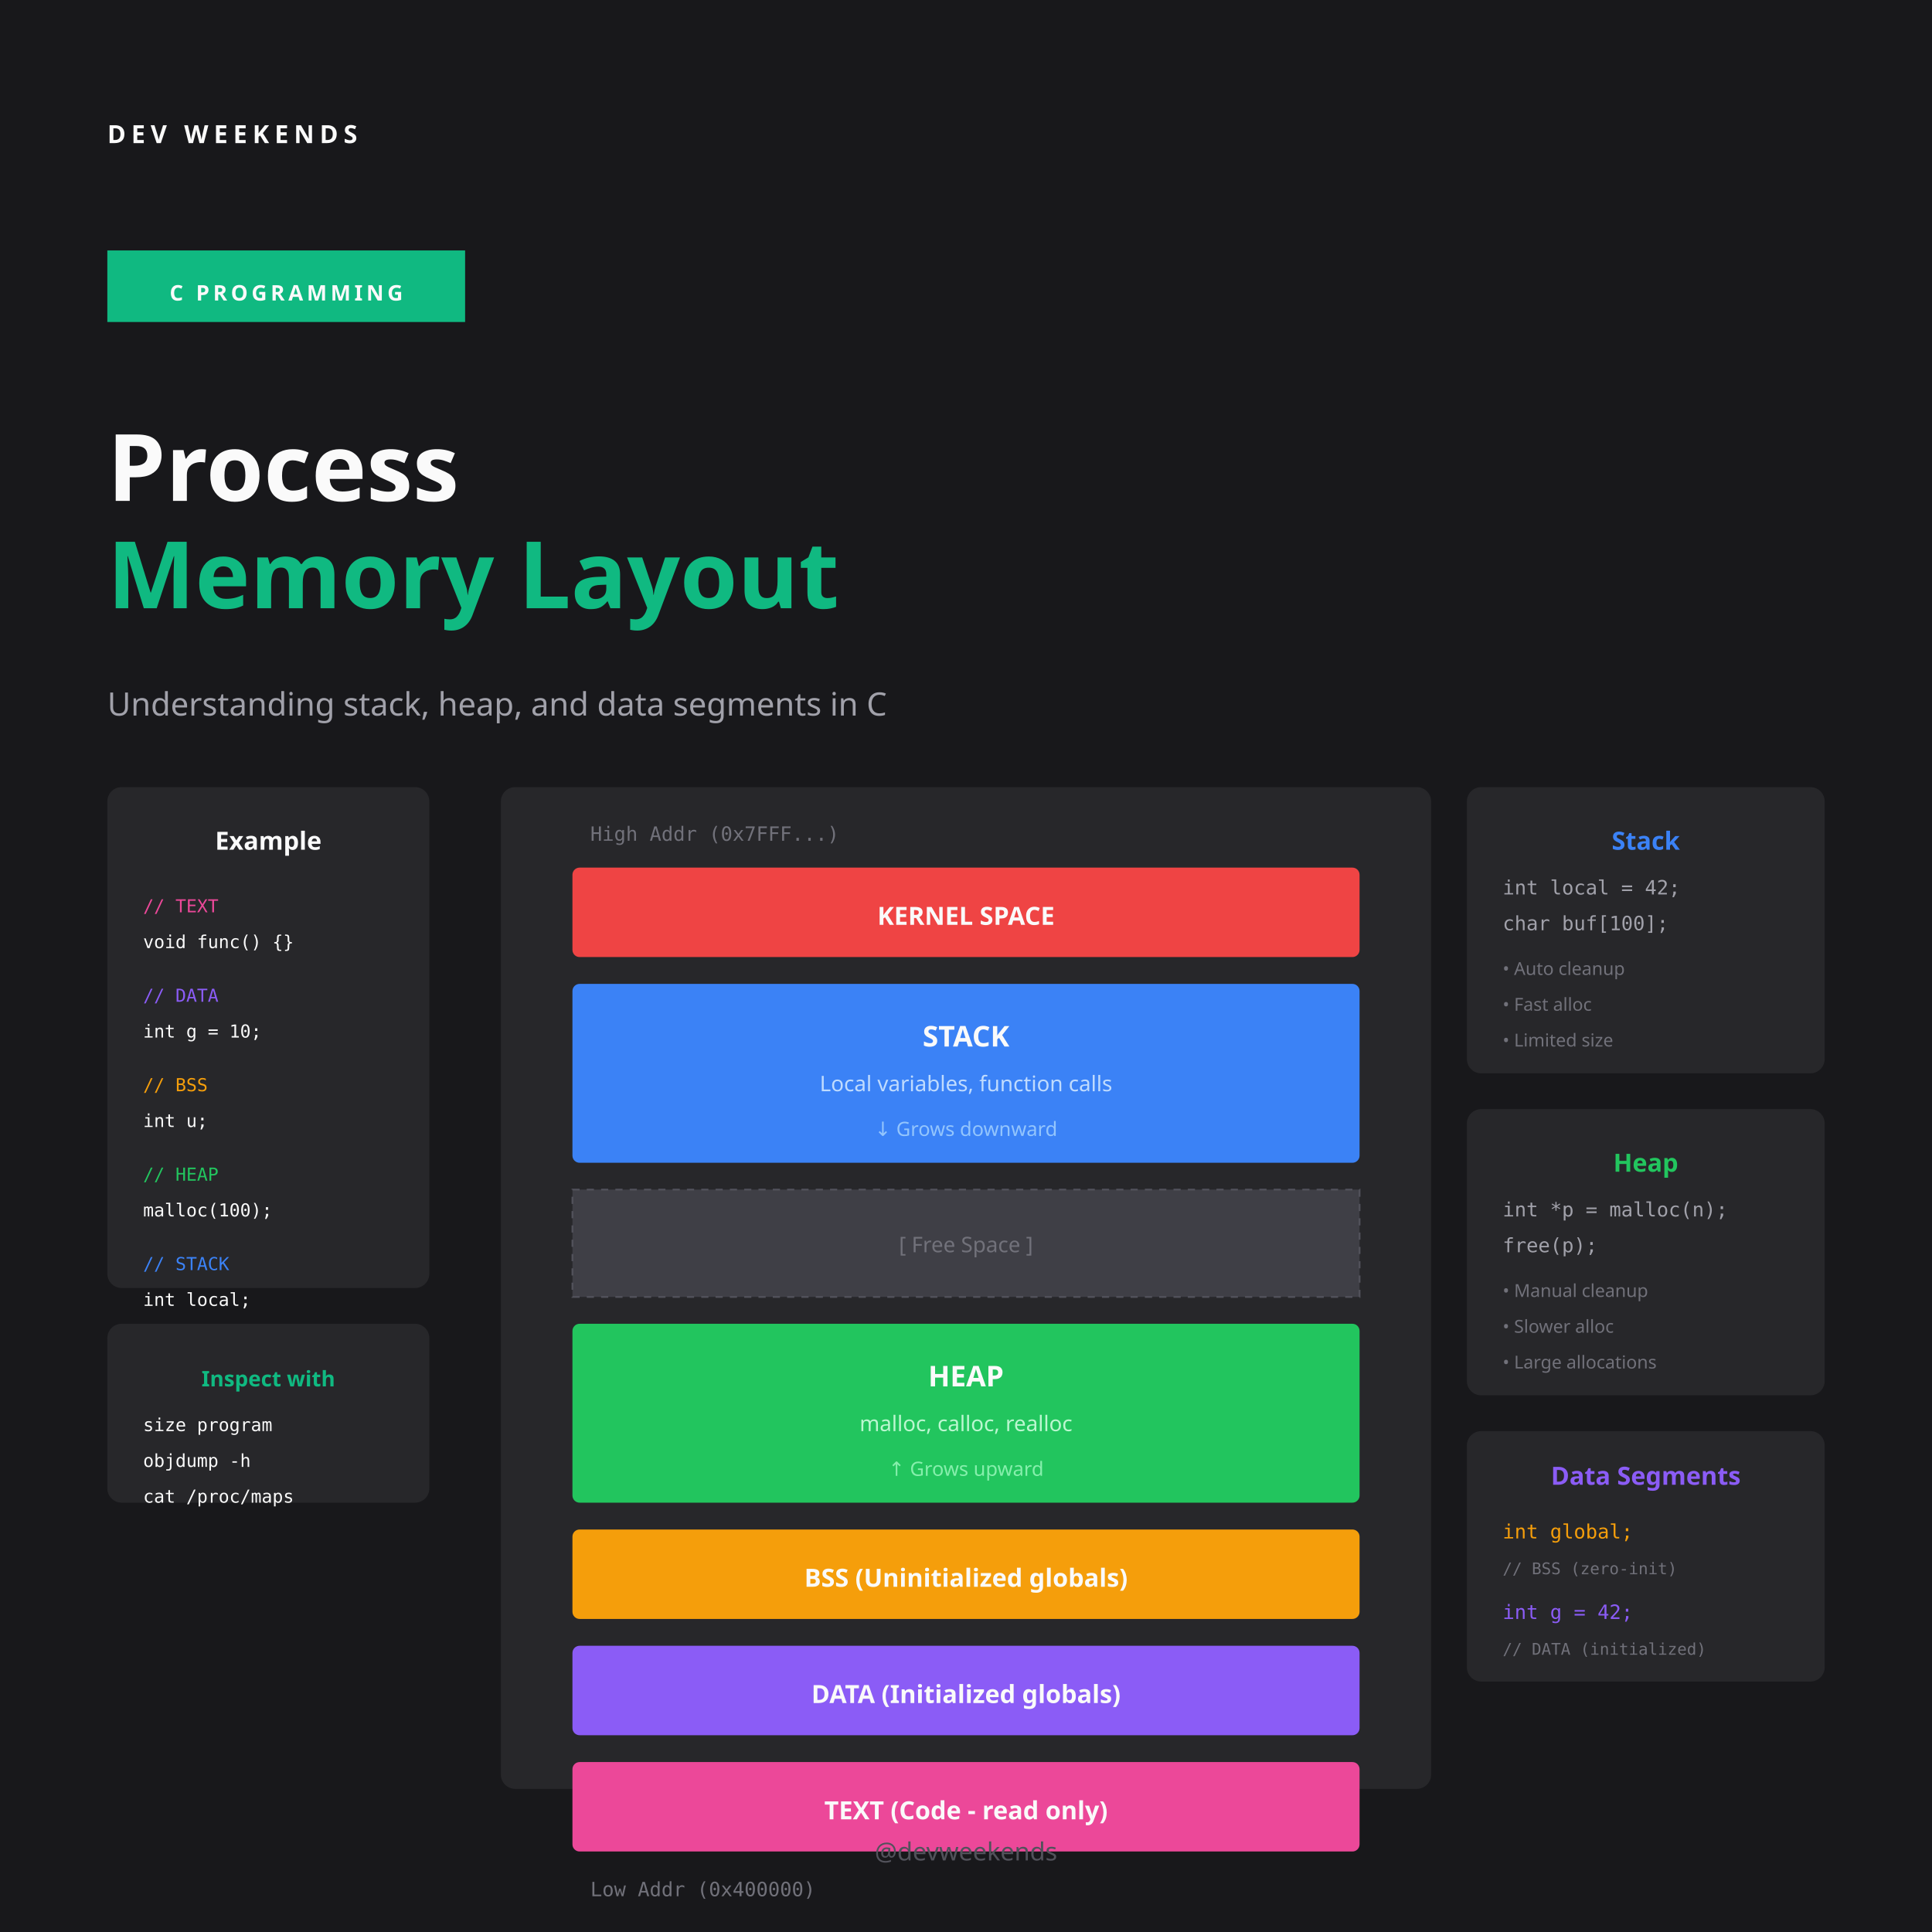
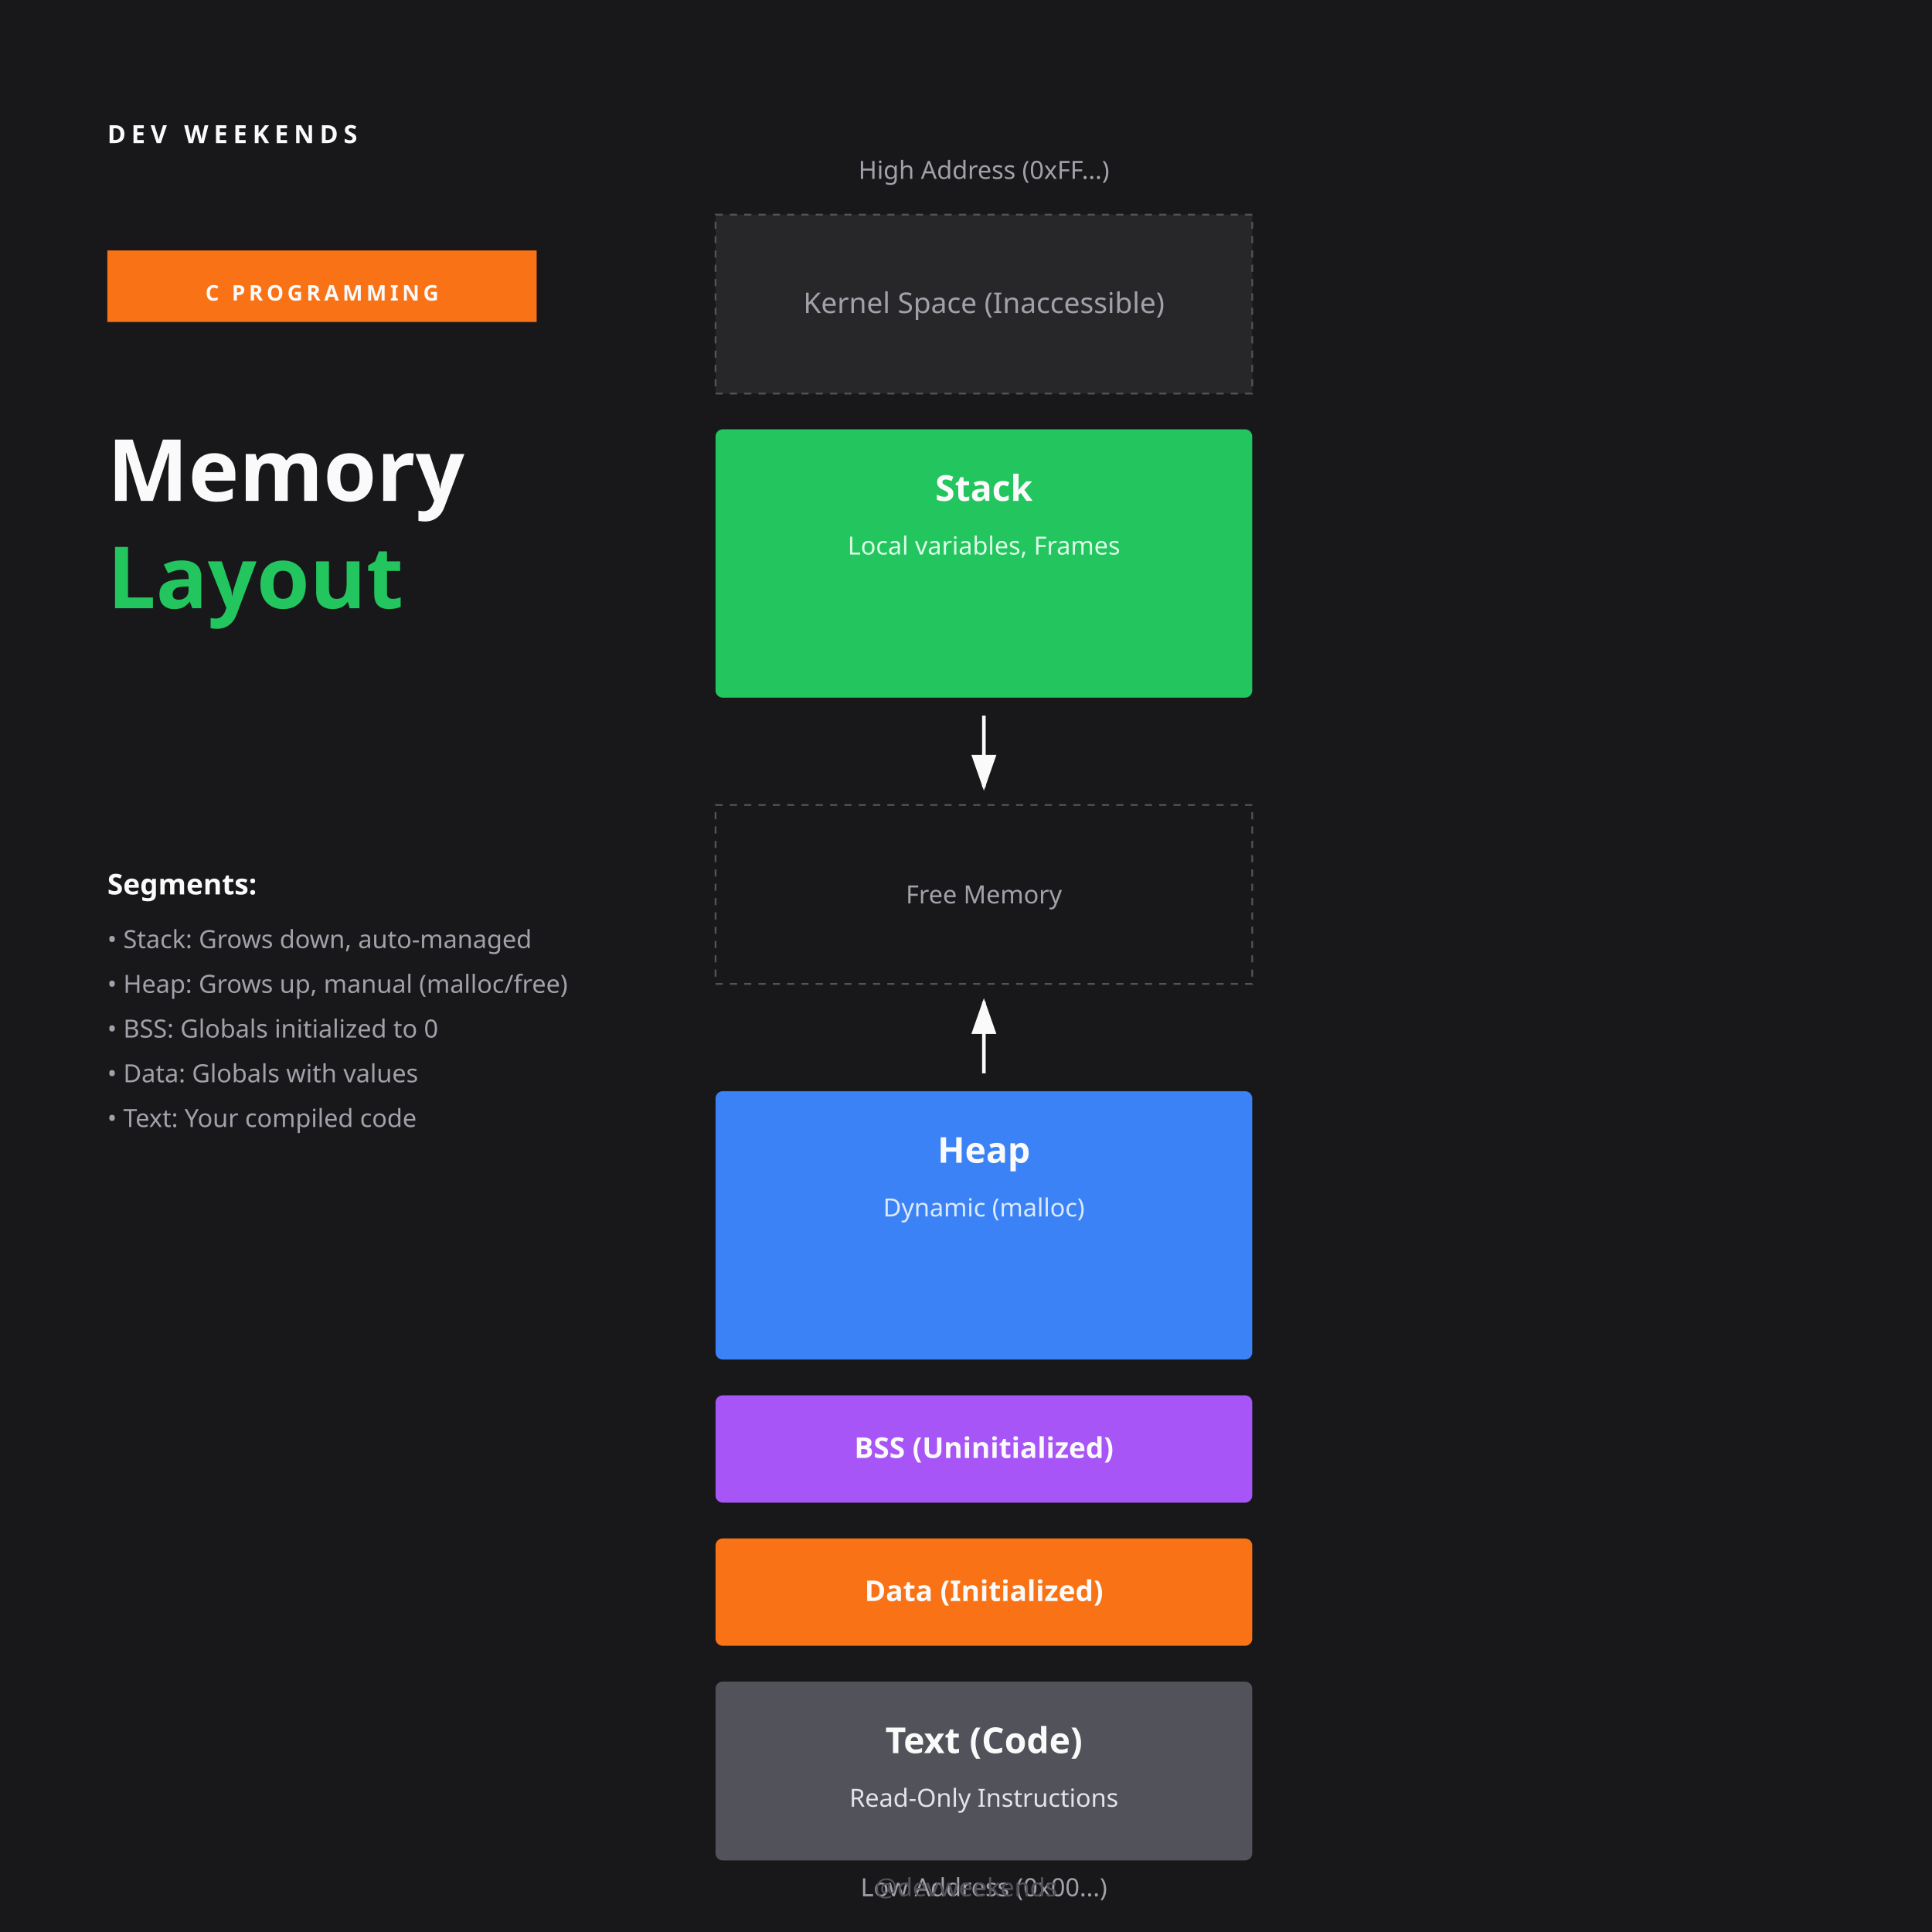
<svg xmlns="http://www.w3.org/2000/svg" width="1080" height="1080" viewBox="0 0 1080 1080" fill="none">
  <rect width="1080" height="1080" fill="#18181B" />
  <text x="60" y="80" font-family="system-ui, sans-serif" font-size="14" font-weight="600" fill="#FAFAFA" letter-spacing="3">DEV WEEKENDS</text>
-   <rect x="60" y="140" width="200" height="40" fill="#10B981" />
-   <text x="160" y="168" font-family="system-ui, sans-serif" font-size="12" font-weight="600" fill="#FAFAFA" text-anchor="middle" letter-spacing="2">C PROGRAMMING</text>
-   <text x="60" y="280" font-family="system-ui, sans-serif" font-size="52" font-weight="700" fill="#FAFAFA">Process</text>
-   <text x="60" y="340" font-family="system-ui, sans-serif" font-size="52" font-weight="700" fill="#10B981">Memory Layout</text>
-   <text x="60" y="400" font-family="system-ui, sans-serif" font-size="18" fill="#A1A1AA">Understanding stack, heap, and data segments in C</text>
-   <rect x="280" y="440" width="520" height="560" fill="#27272A" rx="8" />
-   <text x="330" y="470" font-family="monospace" font-size="11" fill="#71717A">High Addr (0x7FFF...)</text>
-   <rect x="320" y="485" width="440" height="50" fill="#EF4444" rx="4" />
-   <text x="540" y="517" font-family="system-ui, sans-serif" font-size="14" font-weight="600" fill="#FAFAFA" text-anchor="middle">KERNEL SPACE</text>
-   <rect x="320" y="550" width="440" height="100" fill="#3B82F6" rx="4" />
-   <text x="540" y="585" font-family="system-ui, sans-serif" font-size="16" font-weight="700" fill="#FAFAFA" text-anchor="middle">STACK</text>
-   <text x="540" y="610" font-family="system-ui, sans-serif" font-size="12" fill="#BFDBFE" text-anchor="middle">Local variables, function calls</text>
-   <text x="540" y="635" font-family="system-ui, sans-serif" font-size="11" fill="#93C5FD" text-anchor="middle">↓ Grows downward</text>
-   <rect x="320" y="665" width="440" height="60" fill="#3F3F46" rx="0" stroke="#52525B" stroke-dasharray="4,4" />
-   <text x="540" y="700" font-family="system-ui, sans-serif" font-size="12" fill="#71717A" text-anchor="middle">[ Free Space ]</text>
-   <rect x="320" y="740" width="440" height="100" fill="#22C55E" rx="4" />
-   <text x="540" y="775" font-family="system-ui, sans-serif" font-size="16" font-weight="700" fill="#FAFAFA" text-anchor="middle">HEAP</text>
-   <text x="540" y="800" font-family="system-ui, sans-serif" font-size="12" fill="#BBF7D0" text-anchor="middle">malloc, calloc, realloc</text>
-   <text x="540" y="825" font-family="system-ui, sans-serif" font-size="11" fill="#86EFAC" text-anchor="middle">↑ Grows upward</text>
-   <rect x="320" y="855" width="440" height="50" fill="#F59E0B" rx="4" />
-   <text x="540" y="887" font-family="system-ui, sans-serif" font-size="14" font-weight="600" fill="#FAFAFA" text-anchor="middle">BSS (Uninitialized globals)</text>
-   <rect x="320" y="920" width="440" height="50" fill="#8B5CF6" rx="4" />
-   <text x="540" y="952" font-family="system-ui, sans-serif" font-size="14" font-weight="600" fill="#FAFAFA" text-anchor="middle">DATA (Initialized globals)</text>
-   <rect x="320" y="985" width="440" height="50" fill="#EC4899" rx="4" />
-   <text x="540" y="1017" font-family="system-ui, sans-serif" font-size="14" font-weight="600" fill="#FAFAFA" text-anchor="middle">TEXT (Code - read only)</text>
-   <text x="330" y="1060" font-family="monospace" font-size="11" fill="#71717A">Low Addr (0x400000)</text>
-   <rect x="820" y="440" width="200" height="160" fill="#27272A" rx="8" />
-   <text x="920" y="475" font-family="system-ui, sans-serif" font-size="14" font-weight="600" fill="#3B82F6" text-anchor="middle">Stack</text>
-   <text x="840" y="500" font-family="monospace" font-size="11" fill="#A1A1AA">int local = 42;</text>
-   <text x="840" y="520" font-family="monospace" font-size="11" fill="#A1A1AA">char buf[100];</text>
-   <text x="840" y="545" font-family="system-ui, sans-serif" font-size="10" fill="#71717A">• Auto cleanup</text>
-   <text x="840" y="565" font-family="system-ui, sans-serif" font-size="10" fill="#71717A">• Fast alloc</text>
-   <text x="840" y="585" font-family="system-ui, sans-serif" font-size="10" fill="#71717A">• Limited size</text>
-   <rect x="820" y="620" width="200" height="160" fill="#27272A" rx="8" />
-   <text x="920" y="655" font-family="system-ui, sans-serif" font-size="14" font-weight="600" fill="#22C55E" text-anchor="middle">Heap</text>
-   <text x="840" y="680" font-family="monospace" font-size="11" fill="#A1A1AA">int *p = malloc(n);</text>
-   <text x="840" y="700" font-family="monospace" font-size="11" fill="#A1A1AA">free(p);</text>
-   <text x="840" y="725" font-family="system-ui, sans-serif" font-size="10" fill="#71717A">• Manual cleanup</text>
-   <text x="840" y="745" font-family="system-ui, sans-serif" font-size="10" fill="#71717A">• Slower alloc</text>
-   <text x="840" y="765" font-family="system-ui, sans-serif" font-size="10" fill="#71717A">• Large allocations</text>
-   <rect x="820" y="800" width="200" height="140" fill="#27272A" rx="8" />
-   <text x="920" y="830" font-family="system-ui, sans-serif" font-size="14" font-weight="600" fill="#8B5CF6" text-anchor="middle">Data Segments</text>
-   <text x="840" y="860" font-family="monospace" font-size="11" fill="#F59E0B">int global;</text>
-   <text x="840" y="880" font-family="monospace" font-size="9" fill="#71717A">// BSS (zero-init)</text>
-   <text x="840" y="905" font-family="monospace" font-size="11" fill="#8B5CF6">int g = 42;</text>
-   <text x="840" y="925" font-family="monospace" font-size="9" fill="#71717A">// DATA (initialized)</text>
-   <rect x="60" y="440" width="180" height="280" fill="#27272A" rx="8" />
-   <text x="150" y="475" font-family="system-ui, sans-serif" font-size="14" font-weight="600" fill="#FAFAFA" text-anchor="middle">Example</text>
-   <text x="80" y="510" font-family="monospace" font-size="10" fill="#EC4899">// TEXT</text>
-   <text x="80" y="530" font-family="monospace" font-size="10" fill="#FAFAFA">void func() {}</text>
-   <text x="80" y="560" font-family="monospace" font-size="10" fill="#8B5CF6">// DATA</text>
-   <text x="80" y="580" font-family="monospace" font-size="10" fill="#FAFAFA">int g = 10;</text>
-   <text x="80" y="610" font-family="monospace" font-size="10" fill="#F59E0B">// BSS</text>
-   <text x="80" y="630" font-family="monospace" font-size="10" fill="#FAFAFA">int u;</text>
-   <text x="80" y="660" font-family="monospace" font-size="10" fill="#22C55E">// HEAP</text>
-   <text x="80" y="680" font-family="monospace" font-size="10" fill="#FAFAFA">malloc(100);</text>
-   <text x="80" y="710" font-family="monospace" font-size="10" fill="#3B82F6">// STACK</text>
-   <text x="80" y="730" font-family="monospace" font-size="10" fill="#FAFAFA">int local;</text>
-   <rect x="60" y="740" width="180" height="100" fill="#27272A" rx="8" />
-   <text x="150" y="775" font-family="system-ui, sans-serif" font-size="12" font-weight="600" fill="#10B981" text-anchor="middle">Inspect with</text>
-   <text x="80" y="800" font-family="monospace" font-size="10" fill="#FAFAFA">size program</text>
-   <text x="80" y="820" font-family="monospace" font-size="10" fill="#FAFAFA">objdump -h</text>
-   <text x="80" y="840" font-family="monospace" font-size="10" fill="#FAFAFA">cat /proc/maps</text>
-   <text x="540" y="1040" font-family="system-ui, sans-serif" font-size="14" fill="#52525B" text-anchor="middle">@devweekends</text>
+   <rect x="60" y="140" width="240" height="40" fill="#F97316" />
+   <text x="180" y="168" font-family="system-ui, sans-serif" font-size="12" font-weight="600" fill="#FAFAFA" text-anchor="middle" letter-spacing="2">C PROGRAMMING</text>
+   <text x="60" y="280" font-family="system-ui, sans-serif" font-size="48" font-weight="700" fill="#FAFAFA">Memory</text>
+   <text x="60" y="340" font-family="system-ui, sans-serif" font-size="48" font-weight="700" fill="#22C55E">Layout</text>
+   <g transform="translate(400, 100)">
+     <text x="150" y="0" font-family="system-ui, sans-serif" font-size="14" fill="#A1A1AA" text-anchor="middle">High Address (0xFF...)</text>
+     <rect y="20" width="300" height="100" fill="#27272A" stroke="#52525B" stroke-dasharray="4 4" />
+     <text x="150" y="75" font-family="system-ui, sans-serif" font-size="16" fill="#A1A1AA" text-anchor="middle">Kernel Space (Inaccessible)</text>
+     <rect y="140" width="300" height="150" fill="#22C55E" rx="4" />
+     <text x="150" y="180" font-family="system-ui, sans-serif" font-size="20" font-weight="700" fill="#FAFAFA" text-anchor="middle">Stack</text>
+     <text x="150" y="210" font-family="system-ui, sans-serif" font-size="14" fill="#DCFCE7" text-anchor="middle">Local variables, Frames</text>
+     <path d="M 150 300 L 150 340" stroke="#FAFAFA" stroke-width="2" marker-end="url(#arrowhead)" />
+     <rect y="350" width="300" height="100" fill="#18181B" stroke="#52525B" stroke-dasharray="4 4" />
+     <text x="150" y="405" font-family="system-ui, sans-serif" font-size="14" fill="#A1A1AA" text-anchor="middle">Free Memory</text>
+     <path d="M 150 500 L 150 460" stroke="#FAFAFA" stroke-width="2" marker-end="url(#arrowhead)" />
+     <rect y="510" width="300" height="150" fill="#3B82F6" rx="4" />
+     <text x="150" y="550" font-family="system-ui, sans-serif" font-size="20" font-weight="700" fill="#FAFAFA" text-anchor="middle">Heap</text>
+     <text x="150" y="580" font-family="system-ui, sans-serif" font-size="14" fill="#DBEAFE" text-anchor="middle">Dynamic (malloc)</text>
+     <rect y="680" width="300" height="60" fill="#A855F7" rx="4" />
+     <text x="150" y="715" font-family="system-ui, sans-serif" font-size="16" font-weight="600" fill="#FAFAFA" text-anchor="middle">BSS (Uninitialized)</text>
+     <rect y="760" width="300" height="60" fill="#F97316" rx="4" />
+     <text x="150" y="795" font-family="system-ui, sans-serif" font-size="16" font-weight="600" fill="#FAFAFA" text-anchor="middle">Data (Initialized)</text>
+     <rect y="840" width="300" height="100" fill="#52525B" rx="4" />
+     <text x="150" y="880" font-family="system-ui, sans-serif" font-size="20" font-weight="700" fill="#FAFAFA" text-anchor="middle">Text (Code)</text>
+     <text x="150" y="910" font-family="system-ui, sans-serif" font-size="14" fill="#E4E4E7" text-anchor="middle">Read-Only Instructions</text>
+     <text x="150" y="960" font-family="system-ui, sans-serif" font-size="14" fill="#A1A1AA" text-anchor="middle">Low Address (0x00...)</text>
+   </g>
+   <g transform="translate(60, 500)">
+     <text x="0" y="0" font-family="system-ui, sans-serif" font-size="16" font-weight="600" fill="#FAFAFA">Segments:</text>
+     <text x="0" y="30" font-family="system-ui, sans-serif" font-size="14" fill="#A1A1AA">• Stack: Grows down, auto-managed</text>
+     <text x="0" y="55" font-family="system-ui, sans-serif" font-size="14" fill="#A1A1AA">• Heap: Grows up, manual (malloc/free)</text>
+     <text x="0" y="80" font-family="system-ui, sans-serif" font-size="14" fill="#A1A1AA">• BSS: Globals initialized to 0</text>
+     <text x="0" y="105" font-family="system-ui, sans-serif" font-size="14" fill="#A1A1AA">• Data: Globals with values</text>
+     <text x="0" y="130" font-family="system-ui, sans-serif" font-size="14" fill="#A1A1AA">• Text: Your compiled code</text>
+   </g>
+   <defs>
+     <marker id="arrowhead" markerWidth="10" markerHeight="7" refX="9" refY="3.5" orient="auto">
+       <polygon points="0 0, 10 3.5, 0 7" fill="#FAFAFA" />
+     </marker>
+   </defs>
+   <text x="540" y="1060" font-family="system-ui, sans-serif" font-size="14" fill="#52525B" text-anchor="middle">@devweekends</text>
</svg>
